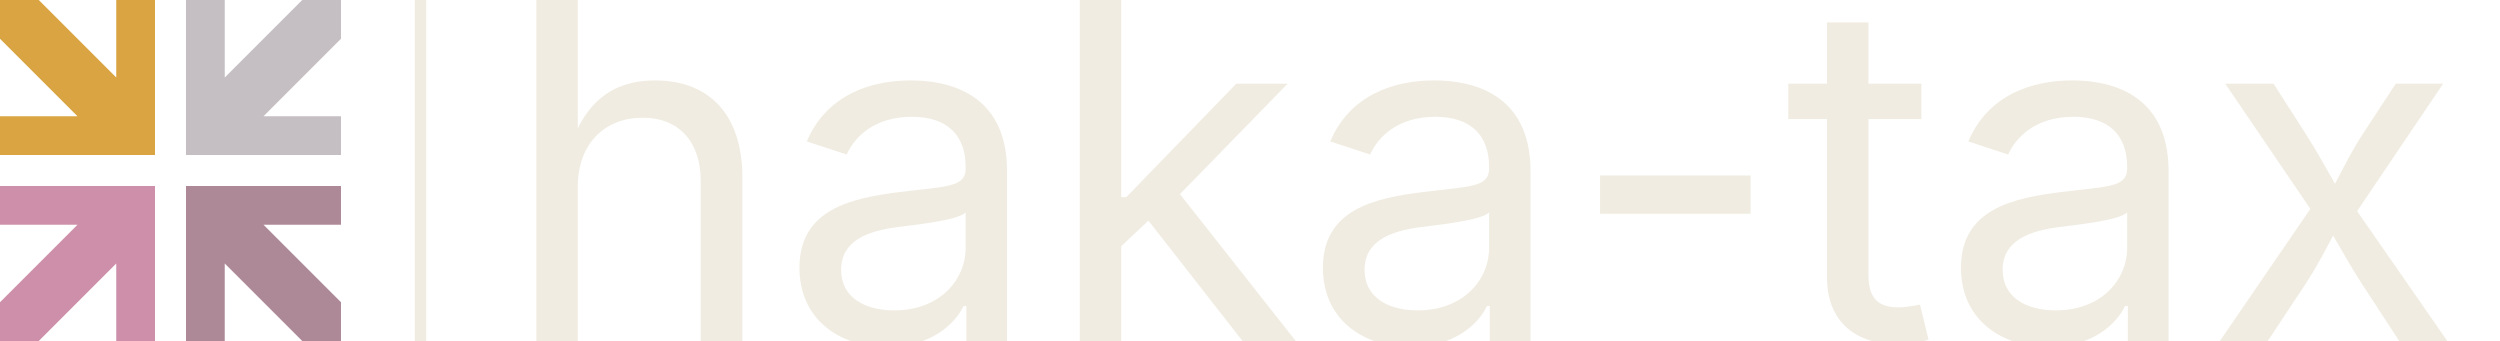
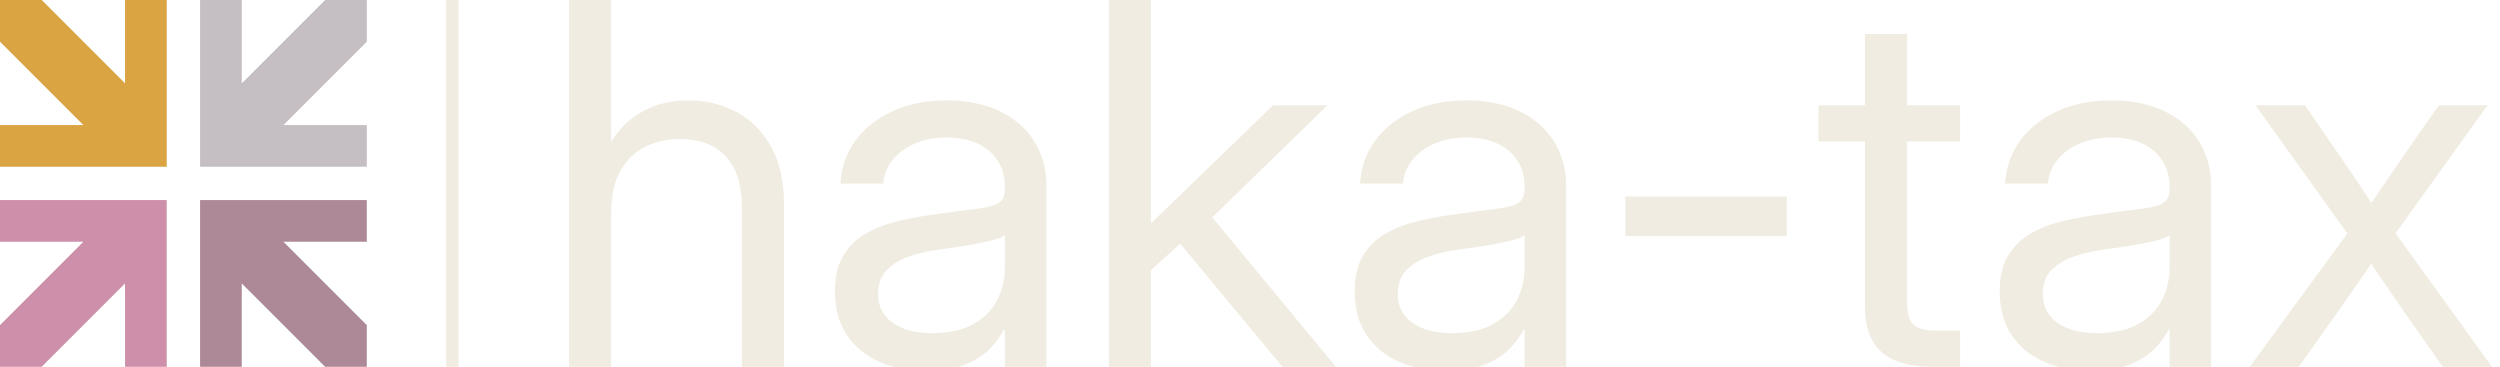
- <svg xmlns="http://www.w3.org/2000/svg" viewBox="0 0 1590.966 217">
-   <g transform="scale(0.9863636)">
-     <path d="M0 0 L25 0 L75 50 L75 0 L100 0 L100 100 L0 100 L0 75 L50 75 L0 25 Z" fill="#D9A441" transform="translate(0 0)" />
-     <path d="M0 0 L25 0 L75 50 L75 0 L100 0 L100 100 L0 100 L0 75 L50 75 L0 25 Z" fill="#C5BEC2" transform="translate(220 0) scale(-1 1)" />
-     <path d="M0 0 L25 0 L75 50 L75 0 L100 0 L100 100 L0 100 L0 75 L50 75 L0 25 Z" fill="#CD8FA9" transform="translate(0 220) scale(1 -1)" />
-     <path d="M0 0 L25 0 L75 50 L75 0 L100 0 L100 100 L0 100 L0 75 L50 75 L0 25 Z" fill="#AD8998" transform="translate(220 220) scale(-1 -1)" />
+ <svg xmlns="http://www.w3.org/2000/svg" viewBox="0 0 1479 217" width="1479" height="217">
+   <g transform="translate(0,0) scale(1)">
+     <g transform="scale(0.9863636)">
+       <path d="M0 0 L25 0 L75 50 L75 0 L100 0 L100 100 L0 100 L0 75 L50 75 L0 25 Z" fill="#D9A441" />
+       <path d="M0 0 L25 0 L75 50 L75 0 L100 0 L100 100 L0 100 L0 75 L50 75 L0 25 Z" fill="#C5BEC2" transform="translate(220 0) scale(-1 1)" />
+       <path d="M0 0 L25 0 L75 50 L75 0 L100 0 L100 100 L0 100 L0 75 L50 75 L0 25 Z" fill="#CD8FA9" transform="translate(0 220) scale(1 -1)" />
+       <path d="M0 0 L25 0 L75 50 L75 0 L100 0 L100 100 L0 100 L0 75 L50 75 L0 25 Z" fill="#AD8998" transform="translate(220 220) scale(-1 -1)" />
+     </g>
+     <rect x="263.937" y="0" width="7.313" height="217" fill="#F0ECE1" />
+     <path d="M43.359 -90.527V0.000H18.457V-218.262H43.359V-117.188H35.742Q43.359 -138.135 56.909 -147.876Q70.459 -157.617 88.770 -157.617Q104.443 -157.617 117.334 -150.806Q130.225 -143.994 137.915 -130.371Q145.605 -116.748 145.605 -96.094V0.000H120.703V-94.336Q120.703 -114.404 111.108 -124.585Q101.514 -134.766 84.082 -134.766Q72.803 -134.766 63.574 -130.225Q54.346 -125.684 48.853 -115.942Q43.359 -106.201 43.359 -90.527Z M229.688 2.344Q214.307 2.344 202.148 -2.930Q189.990 -8.203 182.886 -18.677Q175.781 -29.150 175.781 -44.531Q175.781 -57.861 180.981 -66.211Q186.182 -74.561 194.897 -79.321Q203.613 -84.082 214.673 -86.572Q225.732 -89.062 237.305 -90.527Q252.100 -92.578 260.596 -93.604Q269.092 -94.629 272.681 -96.973Q276.270 -99.316 276.270 -105.176V-106.641Q276.270 -115.137 272.241 -121.655Q268.213 -128.174 260.522 -131.909Q252.832 -135.645 241.992 -135.645Q231.299 -135.645 223.022 -132.056Q214.746 -128.467 209.839 -122.314Q204.932 -116.162 204.346 -108.398H179.004Q179.736 -122.607 187.793 -133.667Q195.850 -144.727 209.766 -151.172Q223.682 -157.617 241.992 -157.617Q255.469 -157.617 266.382 -153.955Q277.295 -150.293 284.985 -143.555Q292.676 -136.816 296.777 -127.441Q300.879 -118.066 300.879 -106.641V0.000H276.270V-21.973H275.684Q272.900 -16.406 267.480 -10.767Q262.061 -5.127 252.905 -1.392Q243.750 2.344 229.688 2.344ZM233.203 -19.922Q248.438 -19.922 257.959 -25.415Q267.480 -30.908 271.875 -39.697Q276.270 -48.486 276.270 -58.594V-77.930Q274.805 -76.611 270.923 -75.439Q267.041 -74.268 261.401 -73.169Q255.762 -72.070 249.243 -71.045Q242.725 -70.020 236.133 -69.141Q227.197 -67.969 219.214 -65.112Q211.230 -62.256 206.250 -57.056Q201.270 -51.855 201.270 -43.066Q201.270 -35.889 205.151 -30.688Q209.033 -25.488 216.211 -22.705Q223.389 -19.922 233.203 -19.922Z M361.084 -55.664V-85.107H362.988L434.912 -154.688H467.139L391.846 -81.445H389.502ZM337.793 0.000V-218.262H362.695V0.000ZM440.479 0.000 377.490 -75.879 395.068 -93.164 472.119 0.000Z M537.158 2.344Q521.777 2.344 509.619 -2.930Q497.461 -8.203 490.356 -18.677Q483.252 -29.150 483.252 -44.531Q483.252 -57.861 488.452 -66.211Q493.652 -74.561 502.368 -79.321Q511.084 -84.082 522.144 -86.572Q533.203 -89.062 544.775 -90.527Q559.570 -92.578 568.066 -93.604Q576.562 -94.629 580.151 -96.973Q583.740 -99.316 583.740 -105.176V-106.641Q583.740 -115.137 579.712 -121.655Q575.684 -128.174 567.993 -131.909Q560.303 -135.645 549.463 -135.645Q538.770 -135.645 530.493 -132.056Q522.217 -128.467 517.310 -122.314Q512.402 -116.162 511.816 -108.398H486.475Q487.207 -122.607 495.264 -133.667Q503.320 -144.727 517.236 -151.172Q531.152 -157.617 549.463 -157.617Q562.939 -157.617 573.853 -153.955Q584.766 -150.293 592.456 -143.555Q600.146 -136.816 604.248 -127.441Q608.350 -118.066 608.350 -106.641V0.000H583.740V-21.973H583.154Q580.371 -16.406 574.951 -10.767Q569.531 -5.127 560.376 -1.392Q551.221 2.344 537.158 2.344ZM540.674 -19.922Q555.908 -19.922 565.430 -25.415Q574.951 -30.908 579.346 -39.697Q583.740 -48.486 583.740 -58.594V-77.930Q582.275 -76.611 578.394 -75.439Q574.512 -74.268 568.872 -73.169Q563.232 -72.070 556.714 -71.045Q550.195 -70.020 543.604 -69.141Q534.668 -67.969 526.685 -65.112Q518.701 -62.256 513.721 -57.056Q508.740 -51.855 508.740 -43.066Q508.740 -35.889 512.622 -30.688Q516.504 -25.488 523.682 -22.705Q530.859 -19.922 540.674 -19.922Z M738.867 -100.781V-77.344H643.359V-100.781Z M841.406 -154.688V-133.301H757.617V-154.688ZM785.156 -196.875H810.059V-37.500Q810.059 -28.564 813.794 -24.976Q817.529 -21.387 827.051 -21.387Q830.420 -21.387 834.302 -21.387Q838.184 -21.387 841.406 -21.387V0.000Q837.598 0.000 833.057 0.000Q828.516 0.000 824.707 0.000Q804.785 0.000 794.971 -8.716Q785.156 -17.432 785.156 -34.863Z M918.750 2.344Q903.369 2.344 891.211 -2.930Q879.053 -8.203 871.948 -18.677Q864.844 -29.150 864.844 -44.531Q864.844 -57.861 870.044 -66.211Q875.244 -74.561 883.960 -79.321Q892.676 -84.082 903.735 -86.572Q914.795 -89.062 926.367 -90.527Q941.162 -92.578 949.658 -93.604Q958.154 -94.629 961.743 -96.973Q965.332 -99.316 965.332 -105.176V-106.641Q965.332 -115.137 961.304 -121.655Q957.275 -128.174 949.585 -131.909Q941.895 -135.645 931.055 -135.645Q920.361 -135.645 912.085 -132.056Q903.809 -128.467 898.901 -122.314Q893.994 -116.162 893.408 -108.398H868.066Q868.799 -122.607 876.855 -133.667Q884.912 -144.727 898.828 -151.172Q912.744 -157.617 931.055 -157.617Q944.531 -157.617 955.444 -153.955Q966.357 -150.293 974.048 -143.555Q981.738 -136.816 985.840 -127.441Q989.941 -118.066 989.941 -106.641V0.000H965.332V-21.973H964.746Q961.963 -16.406 956.543 -10.767Q951.123 -5.127 941.968 -1.392Q932.812 2.344 918.750 2.344ZM922.266 -19.922Q937.500 -19.922 947.021 -25.415Q956.543 -30.908 960.938 -39.697Q965.332 -48.486 965.332 -58.594V-77.930Q963.867 -76.611 959.985 -75.439Q956.104 -74.268 950.464 -73.169Q944.824 -72.070 938.306 -71.045Q931.787 -70.020 925.195 -69.141Q916.260 -67.969 908.276 -65.112Q900.293 -62.256 895.312 -57.056Q890.332 -51.855 890.332 -43.066Q890.332 -35.889 894.214 -30.688Q898.096 -25.488 905.273 -22.705Q912.451 -19.922 922.266 -19.922Z M1012.793 0.000 1077.539 -88.477 1077.393 -69.287 1016.162 -154.688H1045.459L1066.406 -124.219Q1072.705 -115.137 1078.711 -106.128Q1084.717 -97.119 1090.869 -87.891H1078.564Q1084.863 -97.119 1090.942 -106.128Q1097.021 -115.137 1103.320 -124.219L1124.561 -154.688H1153.418L1092.041 -69.287V-88.623L1156.055 0.000H1126.904L1102.295 -35.156Q1096.143 -43.945 1090.283 -52.588Q1084.424 -61.230 1078.418 -70.166H1090.869Q1084.863 -61.230 1078.857 -52.588Q1072.852 -43.945 1066.699 -35.156L1041.797 0.000Z" fill="#F0ECE1" transform="translate(318.1871,217)" />
  </g>
-   <rect x="263.937" y="0" width="7.313" height="217" fill="#F0ECE1" />
-   <text x="318.187" y="217" font-family="'Inter','IBM Plex Sans',system-ui,sans-serif" font-weight="400" font-size="300" fill="#F0ECE1">haka-tax</text>
</svg>
